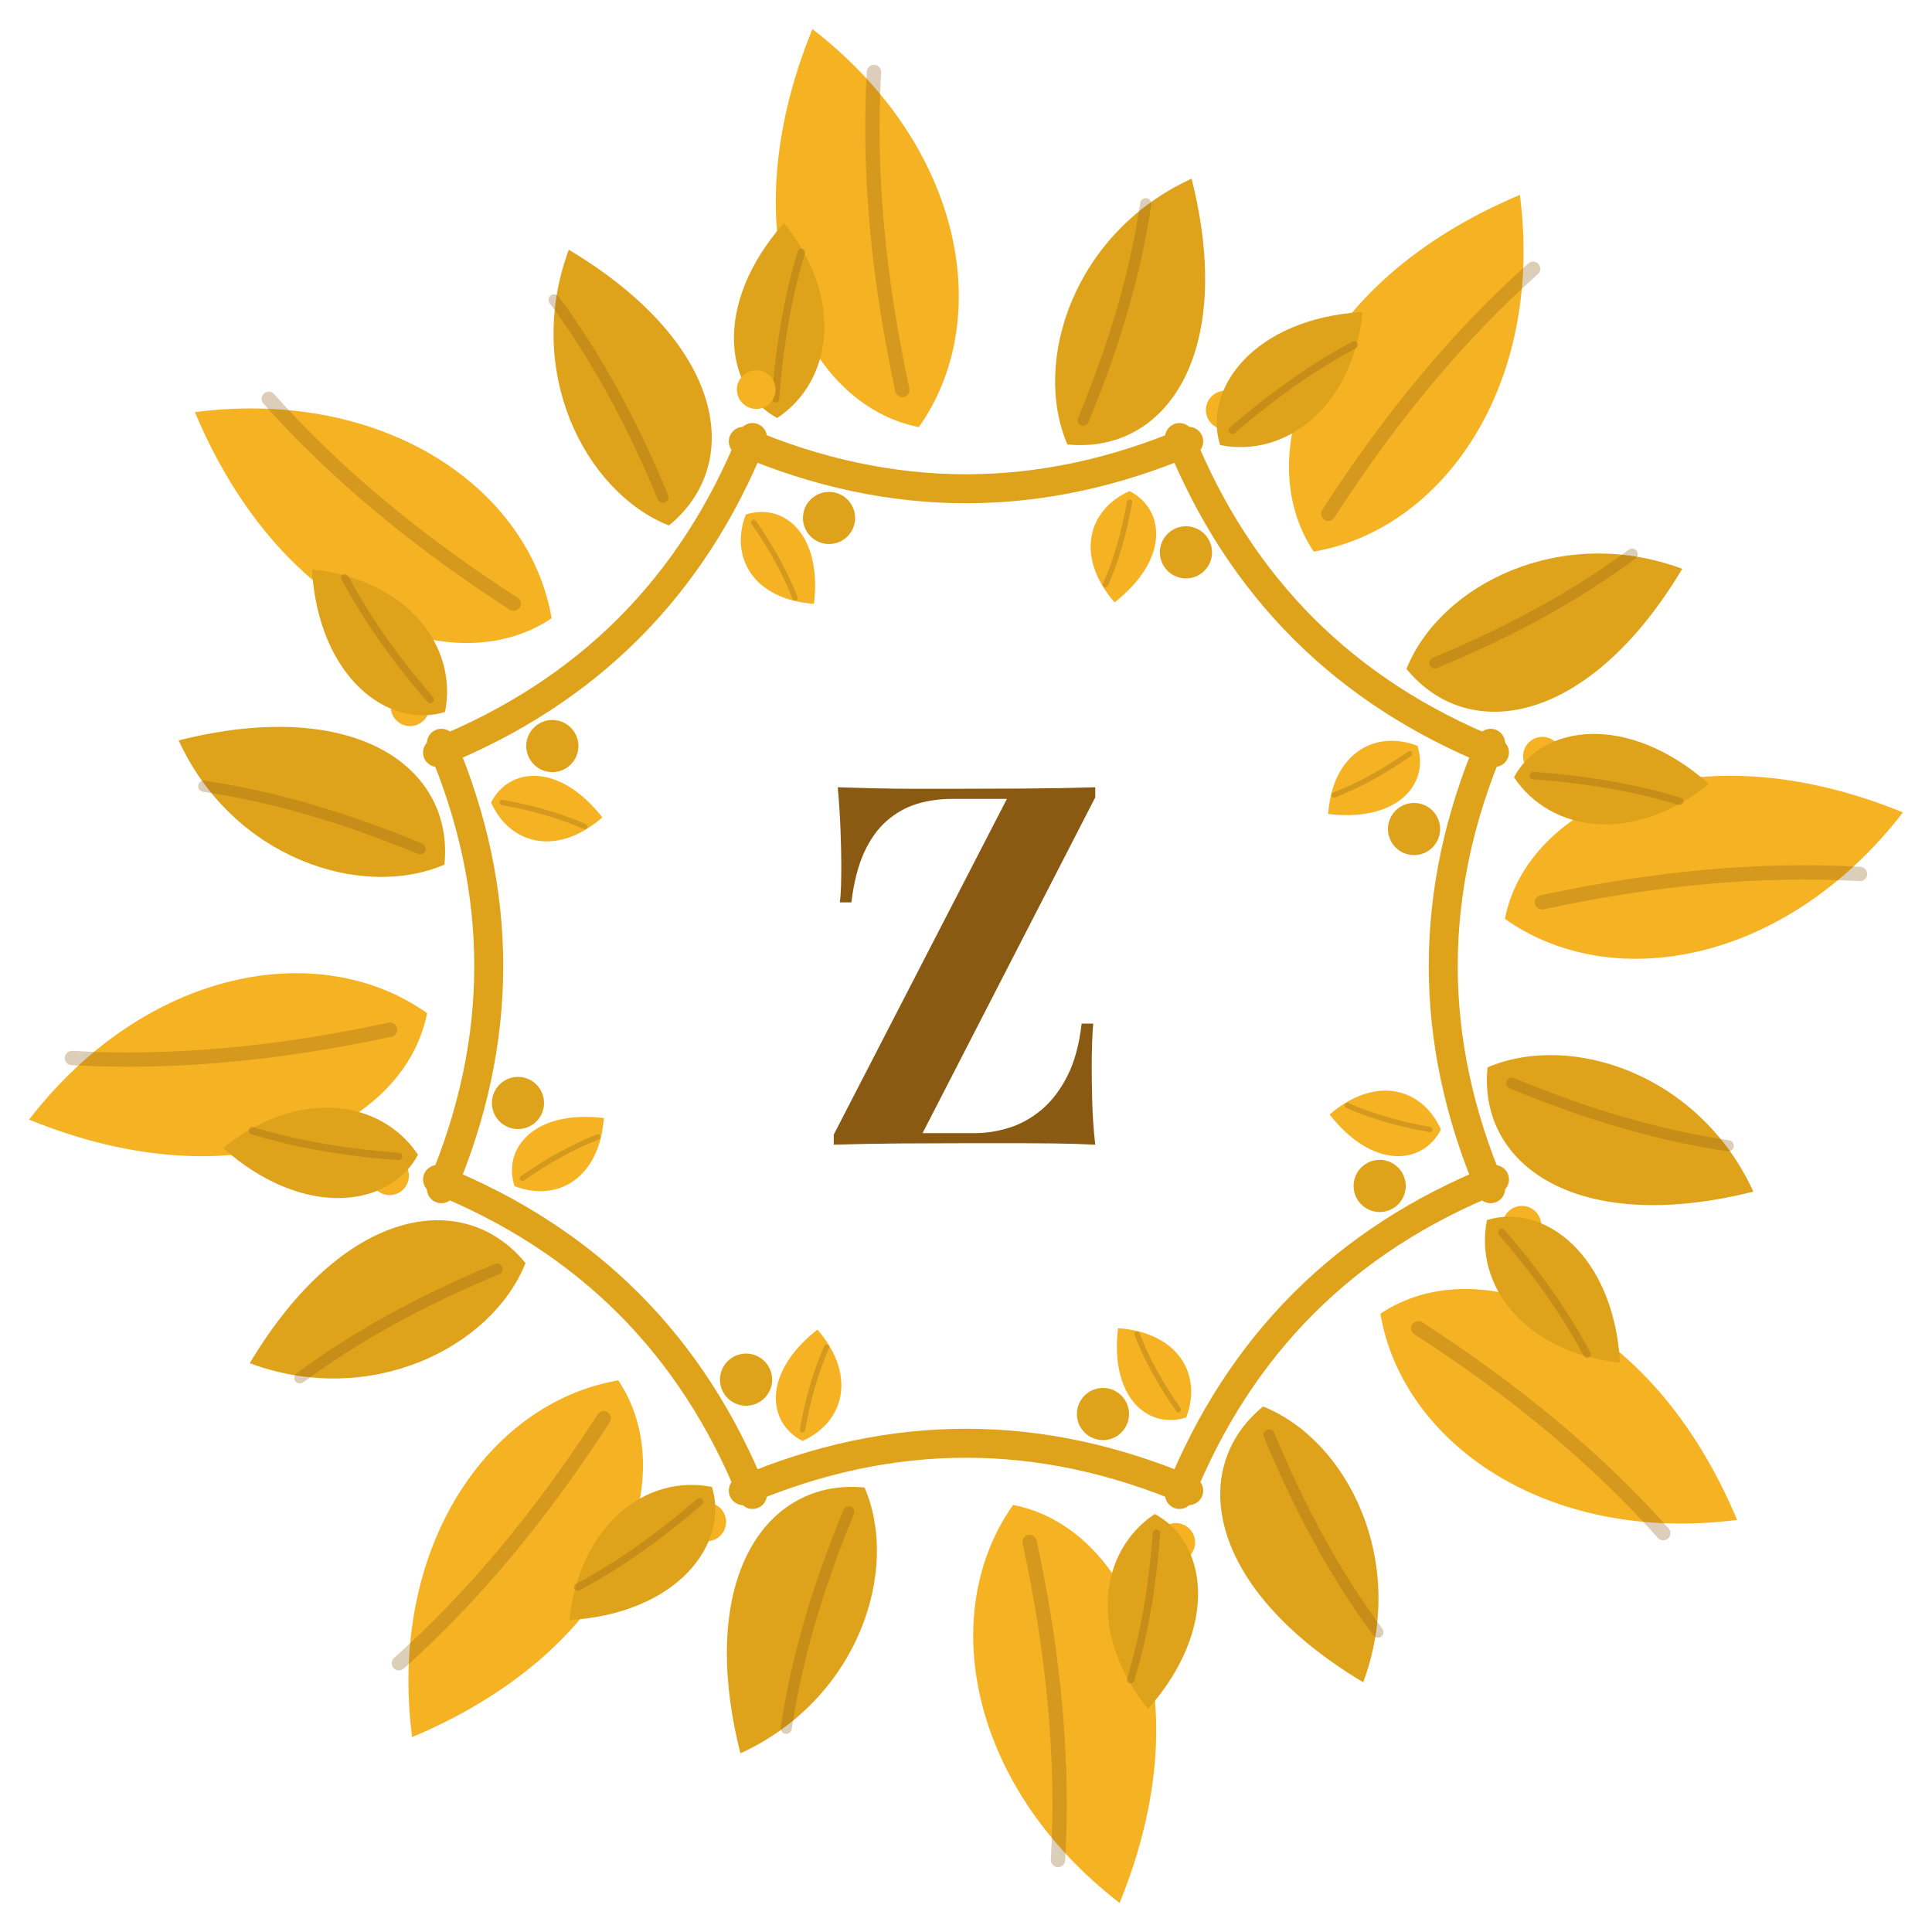
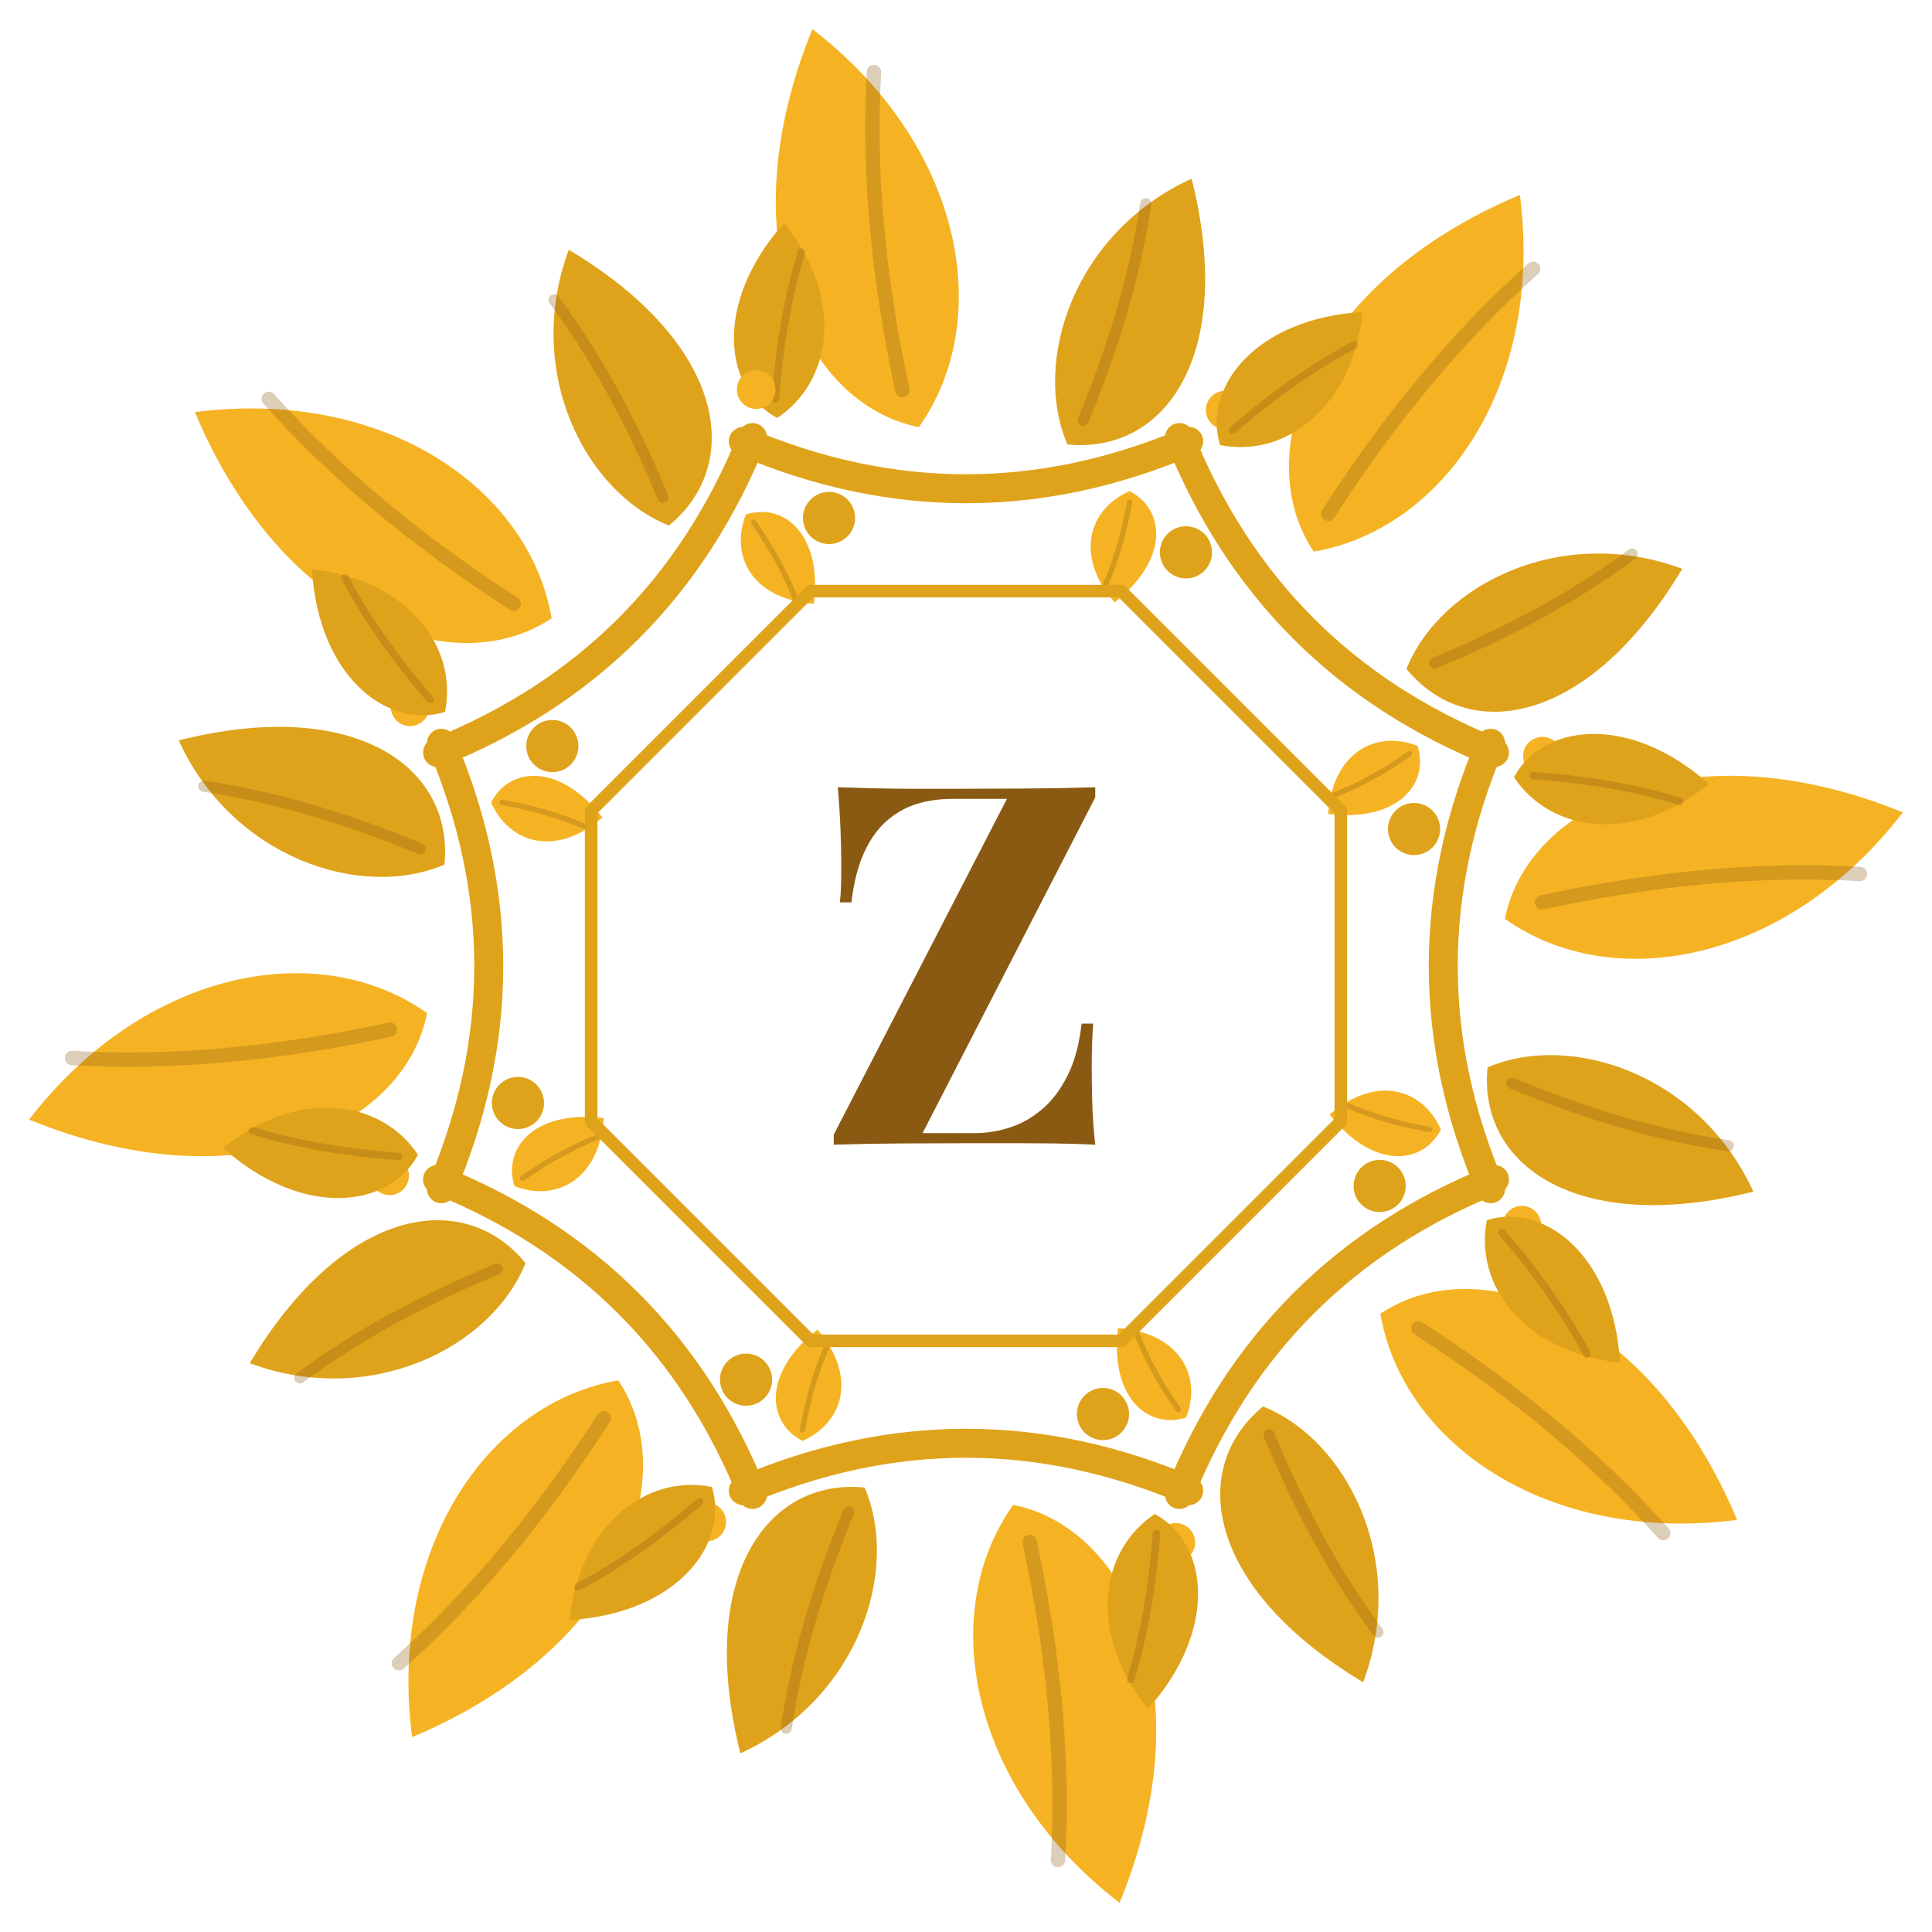
<svg xmlns="http://www.w3.org/2000/svg" viewBox="0 0 400 400" width="400" height="400" fill="none" role="img" aria-labelledby="zp-mark">
  <g transform="rotate(0 200 200)">
    <path d="M 153.89 91.38 Q 200.00 111.00 246.11 91.38" fill="none" stroke="#DFA31B" stroke-width="6" stroke-linecap="round" />
    <path d="M 190.24 88.43 C 205.95 66.27 199.63 30.29 168.20 6.02 C 150.40 49.54 166.48 83.75 190.24 88.43 Z" fill="#F5B324" />
    <path d="M 186.82 80.75 Q 179.19 45.38 180.95 14.90" fill="none" stroke="#8A5A12" stroke-width="2.97" stroke-linecap="round" opacity="0.30" />
    <path d="M 220.99 92.02 C 241.13 94.03 255.92 73.61 246.71 36.99 C 222.41 48.11 213.58 74.72 220.99 92.02 Z" fill="#DFA31B" />
    <path d="M 224.27 86.99 Q 234.12 63.25 237.22 42.18" fill="none" stroke="#8A5A12" stroke-width="2.31" stroke-linecap="round" opacity="0.30" />
    <path d="M 160.93 86.54 C 172.38 78.90 174.86 61.75 162.32 46.17 C 147.39 63.02 150.08 80.84 160.93 86.54 Z" fill="#DFA31B" />
    <path d="M 160.57 82.55 Q 161.82 65.53 165.92 52.23" fill="none" stroke="#8A5A12" stroke-width="1.54" stroke-linecap="round" opacity="0.30" />
    <path d="M 233.86 101.67 C 225.24 105.50 222.52 115.21 230.76 124.72 C 242.16 115.78 241.23 105.45 233.86 101.67 Z" fill="#F5B324" />
    <path d="M 233.86 103.97 Q 232.14 113.66 228.86 121.08" fill="none" stroke="#8A5A12" stroke-width="1.10" stroke-linecap="round" opacity="0.30" />
    <circle cx="171.64" cy="107.24" r="5.4" fill="#DFA31B" />
    <circle cx="253.67" cy="84.90" r="4.0" fill="#F5B324" />
  </g>
  <g transform="rotate(45 200 200)">
    <path d="M 153.89 91.38 Q 200.00 111.00 246.11 91.38" fill="none" stroke="#DFA31B" stroke-width="6" stroke-linecap="round" />
    <path d="M 190.24 88.43 C 205.95 66.27 199.63 30.29 168.20 6.02 C 150.40 49.54 166.48 83.75 190.24 88.43 Z" fill="#F5B324" />
    <path d="M 186.82 80.75 Q 179.19 45.38 180.95 14.90" fill="none" stroke="#8A5A12" stroke-width="2.97" stroke-linecap="round" opacity="0.30" />
    <path d="M 220.99 92.02 C 241.13 94.03 255.92 73.61 246.71 36.99 C 222.41 48.11 213.58 74.72 220.99 92.02 Z" fill="#DFA31B" />
    <path d="M 224.27 86.99 Q 234.12 63.25 237.22 42.18" fill="none" stroke="#8A5A12" stroke-width="2.31" stroke-linecap="round" opacity="0.30" />
    <path d="M 160.93 86.54 C 172.38 78.90 174.86 61.75 162.32 46.17 C 147.39 63.02 150.08 80.84 160.93 86.54 Z" fill="#DFA31B" />
    <path d="M 160.57 82.55 Q 161.82 65.53 165.92 52.23" fill="none" stroke="#8A5A12" stroke-width="1.54" stroke-linecap="round" opacity="0.30" />
    <path d="M 233.86 101.67 C 225.24 105.50 222.52 115.21 230.76 124.72 C 242.16 115.78 241.23 105.45 233.86 101.67 Z" fill="#F5B324" />
    <path d="M 233.86 103.97 Q 232.14 113.66 228.86 121.08" fill="none" stroke="#8A5A12" stroke-width="1.10" stroke-linecap="round" opacity="0.30" />
    <circle cx="171.64" cy="107.24" r="5.4" fill="#DFA31B" />
    <circle cx="253.67" cy="84.90" r="4.0" fill="#F5B324" />
  </g>
  <g transform="rotate(90 200 200)">
    <path d="M 153.89 91.38 Q 200.00 111.00 246.11 91.38" fill="none" stroke="#DFA31B" stroke-width="6" stroke-linecap="round" />
    <path d="M 190.24 88.43 C 205.95 66.27 199.63 30.29 168.20 6.02 C 150.40 49.54 166.48 83.75 190.24 88.43 Z" fill="#F5B324" />
    <path d="M 186.82 80.75 Q 179.19 45.38 180.95 14.90" fill="none" stroke="#8A5A12" stroke-width="2.97" stroke-linecap="round" opacity="0.30" />
    <path d="M 220.99 92.02 C 241.13 94.03 255.92 73.61 246.71 36.99 C 222.41 48.11 213.58 74.72 220.99 92.02 Z" fill="#DFA31B" />
    <path d="M 224.27 86.99 Q 234.12 63.25 237.22 42.18" fill="none" stroke="#8A5A12" stroke-width="2.31" stroke-linecap="round" opacity="0.30" />
    <path d="M 160.93 86.54 C 172.38 78.90 174.86 61.75 162.32 46.17 C 147.39 63.02 150.08 80.84 160.93 86.54 Z" fill="#DFA31B" />
    <path d="M 160.57 82.55 Q 161.82 65.53 165.92 52.23" fill="none" stroke="#8A5A12" stroke-width="1.54" stroke-linecap="round" opacity="0.30" />
    <path d="M 233.86 101.67 C 225.24 105.50 222.52 115.21 230.76 124.72 C 242.16 115.78 241.23 105.45 233.86 101.67 Z" fill="#F5B324" />
    <path d="M 233.86 103.97 Q 232.14 113.66 228.86 121.08" fill="none" stroke="#8A5A12" stroke-width="1.10" stroke-linecap="round" opacity="0.30" />
    <circle cx="171.64" cy="107.24" r="5.4" fill="#DFA31B" />
    <circle cx="253.67" cy="84.90" r="4.0" fill="#F5B324" />
  </g>
  <g transform="rotate(135 200 200)">
    <path d="M 153.89 91.38 Q 200.00 111.00 246.11 91.38" fill="none" stroke="#DFA31B" stroke-width="6" stroke-linecap="round" />
    <path d="M 190.24 88.43 C 205.95 66.27 199.63 30.29 168.20 6.02 C 150.40 49.54 166.48 83.75 190.24 88.43 Z" fill="#F5B324" />
    <path d="M 186.82 80.75 Q 179.19 45.38 180.95 14.90" fill="none" stroke="#8A5A12" stroke-width="2.97" stroke-linecap="round" opacity="0.30" />
    <path d="M 220.99 92.02 C 241.13 94.03 255.92 73.61 246.71 36.99 C 222.41 48.11 213.58 74.72 220.99 92.02 Z" fill="#DFA31B" />
    <path d="M 224.27 86.99 Q 234.12 63.25 237.22 42.18" fill="none" stroke="#8A5A12" stroke-width="2.31" stroke-linecap="round" opacity="0.30" />
    <path d="M 160.93 86.54 C 172.38 78.90 174.86 61.75 162.32 46.17 C 147.39 63.02 150.08 80.84 160.93 86.54 Z" fill="#DFA31B" />
    <path d="M 160.57 82.55 Q 161.82 65.53 165.92 52.23" fill="none" stroke="#8A5A12" stroke-width="1.54" stroke-linecap="round" opacity="0.30" />
    <path d="M 233.86 101.67 C 225.24 105.50 222.52 115.21 230.76 124.72 C 242.16 115.78 241.23 105.45 233.86 101.67 Z" fill="#F5B324" />
    <path d="M 233.86 103.97 Q 232.14 113.66 228.86 121.08" fill="none" stroke="#8A5A12" stroke-width="1.10" stroke-linecap="round" opacity="0.30" />
    <circle cx="171.64" cy="107.24" r="5.4" fill="#DFA31B" />
    <circle cx="253.67" cy="84.90" r="4.0" fill="#F5B324" />
  </g>
  <g transform="rotate(180 200 200)">
    <path d="M 153.89 91.38 Q 200.00 111.00 246.11 91.38" fill="none" stroke="#DFA31B" stroke-width="6" stroke-linecap="round" />
    <path d="M 190.24 88.43 C 205.95 66.27 199.63 30.29 168.20 6.02 C 150.40 49.54 166.48 83.75 190.24 88.43 Z" fill="#F5B324" />
    <path d="M 186.82 80.75 Q 179.19 45.38 180.95 14.90" fill="none" stroke="#8A5A12" stroke-width="2.97" stroke-linecap="round" opacity="0.30" />
    <path d="M 220.99 92.02 C 241.13 94.03 255.92 73.61 246.71 36.99 C 222.41 48.11 213.58 74.72 220.99 92.02 Z" fill="#DFA31B" />
    <path d="M 224.27 86.99 Q 234.12 63.25 237.22 42.18" fill="none" stroke="#8A5A12" stroke-width="2.31" stroke-linecap="round" opacity="0.30" />
    <path d="M 160.93 86.54 C 172.38 78.90 174.86 61.75 162.32 46.17 C 147.39 63.02 150.08 80.84 160.93 86.54 Z" fill="#DFA31B" />
    <path d="M 160.57 82.55 Q 161.82 65.53 165.92 52.23" fill="none" stroke="#8A5A12" stroke-width="1.54" stroke-linecap="round" opacity="0.30" />
    <path d="M 233.86 101.67 C 225.24 105.50 222.52 115.21 230.76 124.72 C 242.16 115.78 241.23 105.45 233.86 101.67 Z" fill="#F5B324" />
    <path d="M 233.86 103.97 Q 232.14 113.66 228.86 121.08" fill="none" stroke="#8A5A12" stroke-width="1.10" stroke-linecap="round" opacity="0.30" />
    <circle cx="171.64" cy="107.24" r="5.4" fill="#DFA31B" />
    <circle cx="253.67" cy="84.90" r="4.0" fill="#F5B324" />
  </g>
  <g transform="rotate(225 200 200)">
    <path d="M 153.89 91.38 Q 200.00 111.00 246.11 91.38" fill="none" stroke="#DFA31B" stroke-width="6" stroke-linecap="round" />
    <path d="M 190.24 88.43 C 205.95 66.27 199.63 30.29 168.20 6.02 C 150.40 49.54 166.48 83.75 190.24 88.43 Z" fill="#F5B324" />
    <path d="M 186.82 80.75 Q 179.19 45.38 180.95 14.90" fill="none" stroke="#8A5A12" stroke-width="2.97" stroke-linecap="round" opacity="0.30" />
    <path d="M 220.99 92.02 C 241.13 94.03 255.92 73.61 246.71 36.99 C 222.41 48.11 213.58 74.72 220.99 92.02 Z" fill="#DFA31B" />
    <path d="M 224.27 86.99 Q 234.12 63.25 237.22 42.18" fill="none" stroke="#8A5A12" stroke-width="2.31" stroke-linecap="round" opacity="0.30" />
    <path d="M 160.93 86.54 C 172.38 78.90 174.86 61.75 162.32 46.17 C 147.39 63.02 150.08 80.84 160.93 86.54 Z" fill="#DFA31B" />
    <path d="M 160.57 82.55 Q 161.82 65.53 165.92 52.23" fill="none" stroke="#8A5A12" stroke-width="1.54" stroke-linecap="round" opacity="0.30" />
    <path d="M 233.86 101.67 C 225.24 105.50 222.52 115.21 230.76 124.72 C 242.16 115.78 241.23 105.45 233.86 101.67 Z" fill="#F5B324" />
    <path d="M 233.86 103.97 Q 232.14 113.66 228.86 121.08" fill="none" stroke="#8A5A12" stroke-width="1.10" stroke-linecap="round" opacity="0.30" />
    <circle cx="171.64" cy="107.24" r="5.4" fill="#DFA31B" />
    <circle cx="253.67" cy="84.90" r="4.0" fill="#F5B324" />
  </g>
  <g transform="rotate(270 200 200)">
    <path d="M 153.89 91.38 Q 200.00 111.00 246.11 91.38" fill="none" stroke="#DFA31B" stroke-width="6" stroke-linecap="round" />
    <path d="M 190.24 88.43 C 205.95 66.27 199.63 30.29 168.20 6.02 C 150.40 49.54 166.48 83.75 190.24 88.43 Z" fill="#F5B324" />
    <path d="M 186.82 80.75 Q 179.19 45.38 180.95 14.90" fill="none" stroke="#8A5A12" stroke-width="2.97" stroke-linecap="round" opacity="0.30" />
    <path d="M 220.99 92.02 C 241.13 94.03 255.92 73.61 246.71 36.99 C 222.41 48.11 213.58 74.72 220.99 92.02 Z" fill="#DFA31B" />
    <path d="M 224.27 86.99 Q 234.12 63.25 237.22 42.18" fill="none" stroke="#8A5A12" stroke-width="2.31" stroke-linecap="round" opacity="0.30" />
    <path d="M 160.93 86.54 C 172.38 78.90 174.86 61.75 162.32 46.17 C 147.39 63.02 150.08 80.84 160.93 86.54 Z" fill="#DFA31B" />
    <path d="M 160.57 82.55 Q 161.82 65.53 165.92 52.23" fill="none" stroke="#8A5A12" stroke-width="1.54" stroke-linecap="round" opacity="0.30" />
    <path d="M 233.86 101.67 C 225.24 105.50 222.52 115.21 230.76 124.72 C 242.16 115.78 241.23 105.45 233.86 101.67 Z" fill="#F5B324" />
    <path d="M 233.86 103.97 Q 232.14 113.66 228.86 121.08" fill="none" stroke="#8A5A12" stroke-width="1.10" stroke-linecap="round" opacity="0.30" />
    <circle cx="171.64" cy="107.24" r="5.4" fill="#DFA31B" />
    <circle cx="253.67" cy="84.90" r="4.0" fill="#F5B324" />
  </g>
  <g transform="rotate(315 200 200)">
    <path d="M 153.89 91.38 Q 200.00 111.00 246.11 91.38" fill="none" stroke="#DFA31B" stroke-width="6" stroke-linecap="round" />
    <path d="M 190.24 88.43 C 205.95 66.27 199.63 30.29 168.20 6.02 C 150.40 49.54 166.48 83.75 190.24 88.43 Z" fill="#F5B324" />
    <path d="M 186.82 80.75 Q 179.19 45.38 180.95 14.90" fill="none" stroke="#8A5A12" stroke-width="2.97" stroke-linecap="round" opacity="0.30" />
    <path d="M 220.99 92.02 C 241.13 94.03 255.92 73.61 246.71 36.99 C 222.41 48.11 213.58 74.72 220.99 92.02 Z" fill="#DFA31B" />
    <path d="M 224.27 86.99 Q 234.12 63.25 237.22 42.18" fill="none" stroke="#8A5A12" stroke-width="2.31" stroke-linecap="round" opacity="0.30" />
    <path d="M 160.93 86.54 C 172.38 78.90 174.86 61.75 162.32 46.17 C 147.39 63.02 150.08 80.84 160.93 86.54 Z" fill="#DFA31B" />
    <path d="M 160.57 82.55 Q 161.82 65.53 165.92 52.23" fill="none" stroke="#8A5A12" stroke-width="1.54" stroke-linecap="round" opacity="0.30" />
    <path d="M 233.86 101.67 C 225.24 105.50 222.52 115.21 230.76 124.72 C 242.16 115.78 241.23 105.45 233.86 101.67 Z" fill="#F5B324" />
    <path d="M 233.86 103.97 Q 232.14 113.66 228.86 121.08" fill="none" stroke="#8A5A12" stroke-width="1.10" stroke-linecap="round" opacity="0.30" />
    <circle cx="171.64" cy="107.24" r="5.4" fill="#DFA31B" />
    <circle cx="253.67" cy="84.90" r="4.0" fill="#F5B324" />
  </g>
+   <path d="M 232.15 122.39 L 277.61 167.85 L 277.61 232.15 L 232.15 277.61 L 167.85 277.61 L 122.39 232.15 L 122.39 167.85 L 167.85 122.39 Z" fill="none" stroke="#DFA31B" stroke-width="2.6" stroke-linejoin="round" />
  <path d="M226.76 163.00V165.09L191.01 234.60H201.88Q205.44 234.60 209.04 233.45Q212.65 232.30 215.73 229.68Q218.81 227.07 221.01 222.73Q223.20 218.40 223.94 211.92H226.34Q226.03 215.47 226.03 221.11Q226.03 223.52 226.13 227.91Q226.23 232.30 226.76 237.00Q222.89 236.79 218.29 236.74Q213.69 236.69 209.15 236.69Q204.60 236.69 200.73 236.69Q193.94 236.69 186.52 236.74Q179.10 236.79 172.62 237.00V234.91L208.47 165.40H197.18Q193.21 165.40 189.81 166.45Q186.41 167.49 183.59 169.95Q180.77 172.41 178.89 176.54Q177.01 180.66 176.27 186.83H173.87Q174.08 185.37 174.13 183.28Q174.18 181.19 174.18 178.89Q174.18 176.48 174.03 172.09Q173.87 167.70 173.45 163.00Q176.90 163.10 181.08 163.21Q185.26 163.31 189.39 163.31Q193.52 163.31 196.97 163.31Q203.97 163.31 211.92 163.26Q219.86 163.21 226.76 163.00Z" fill="#8A5A12" />
</svg>
